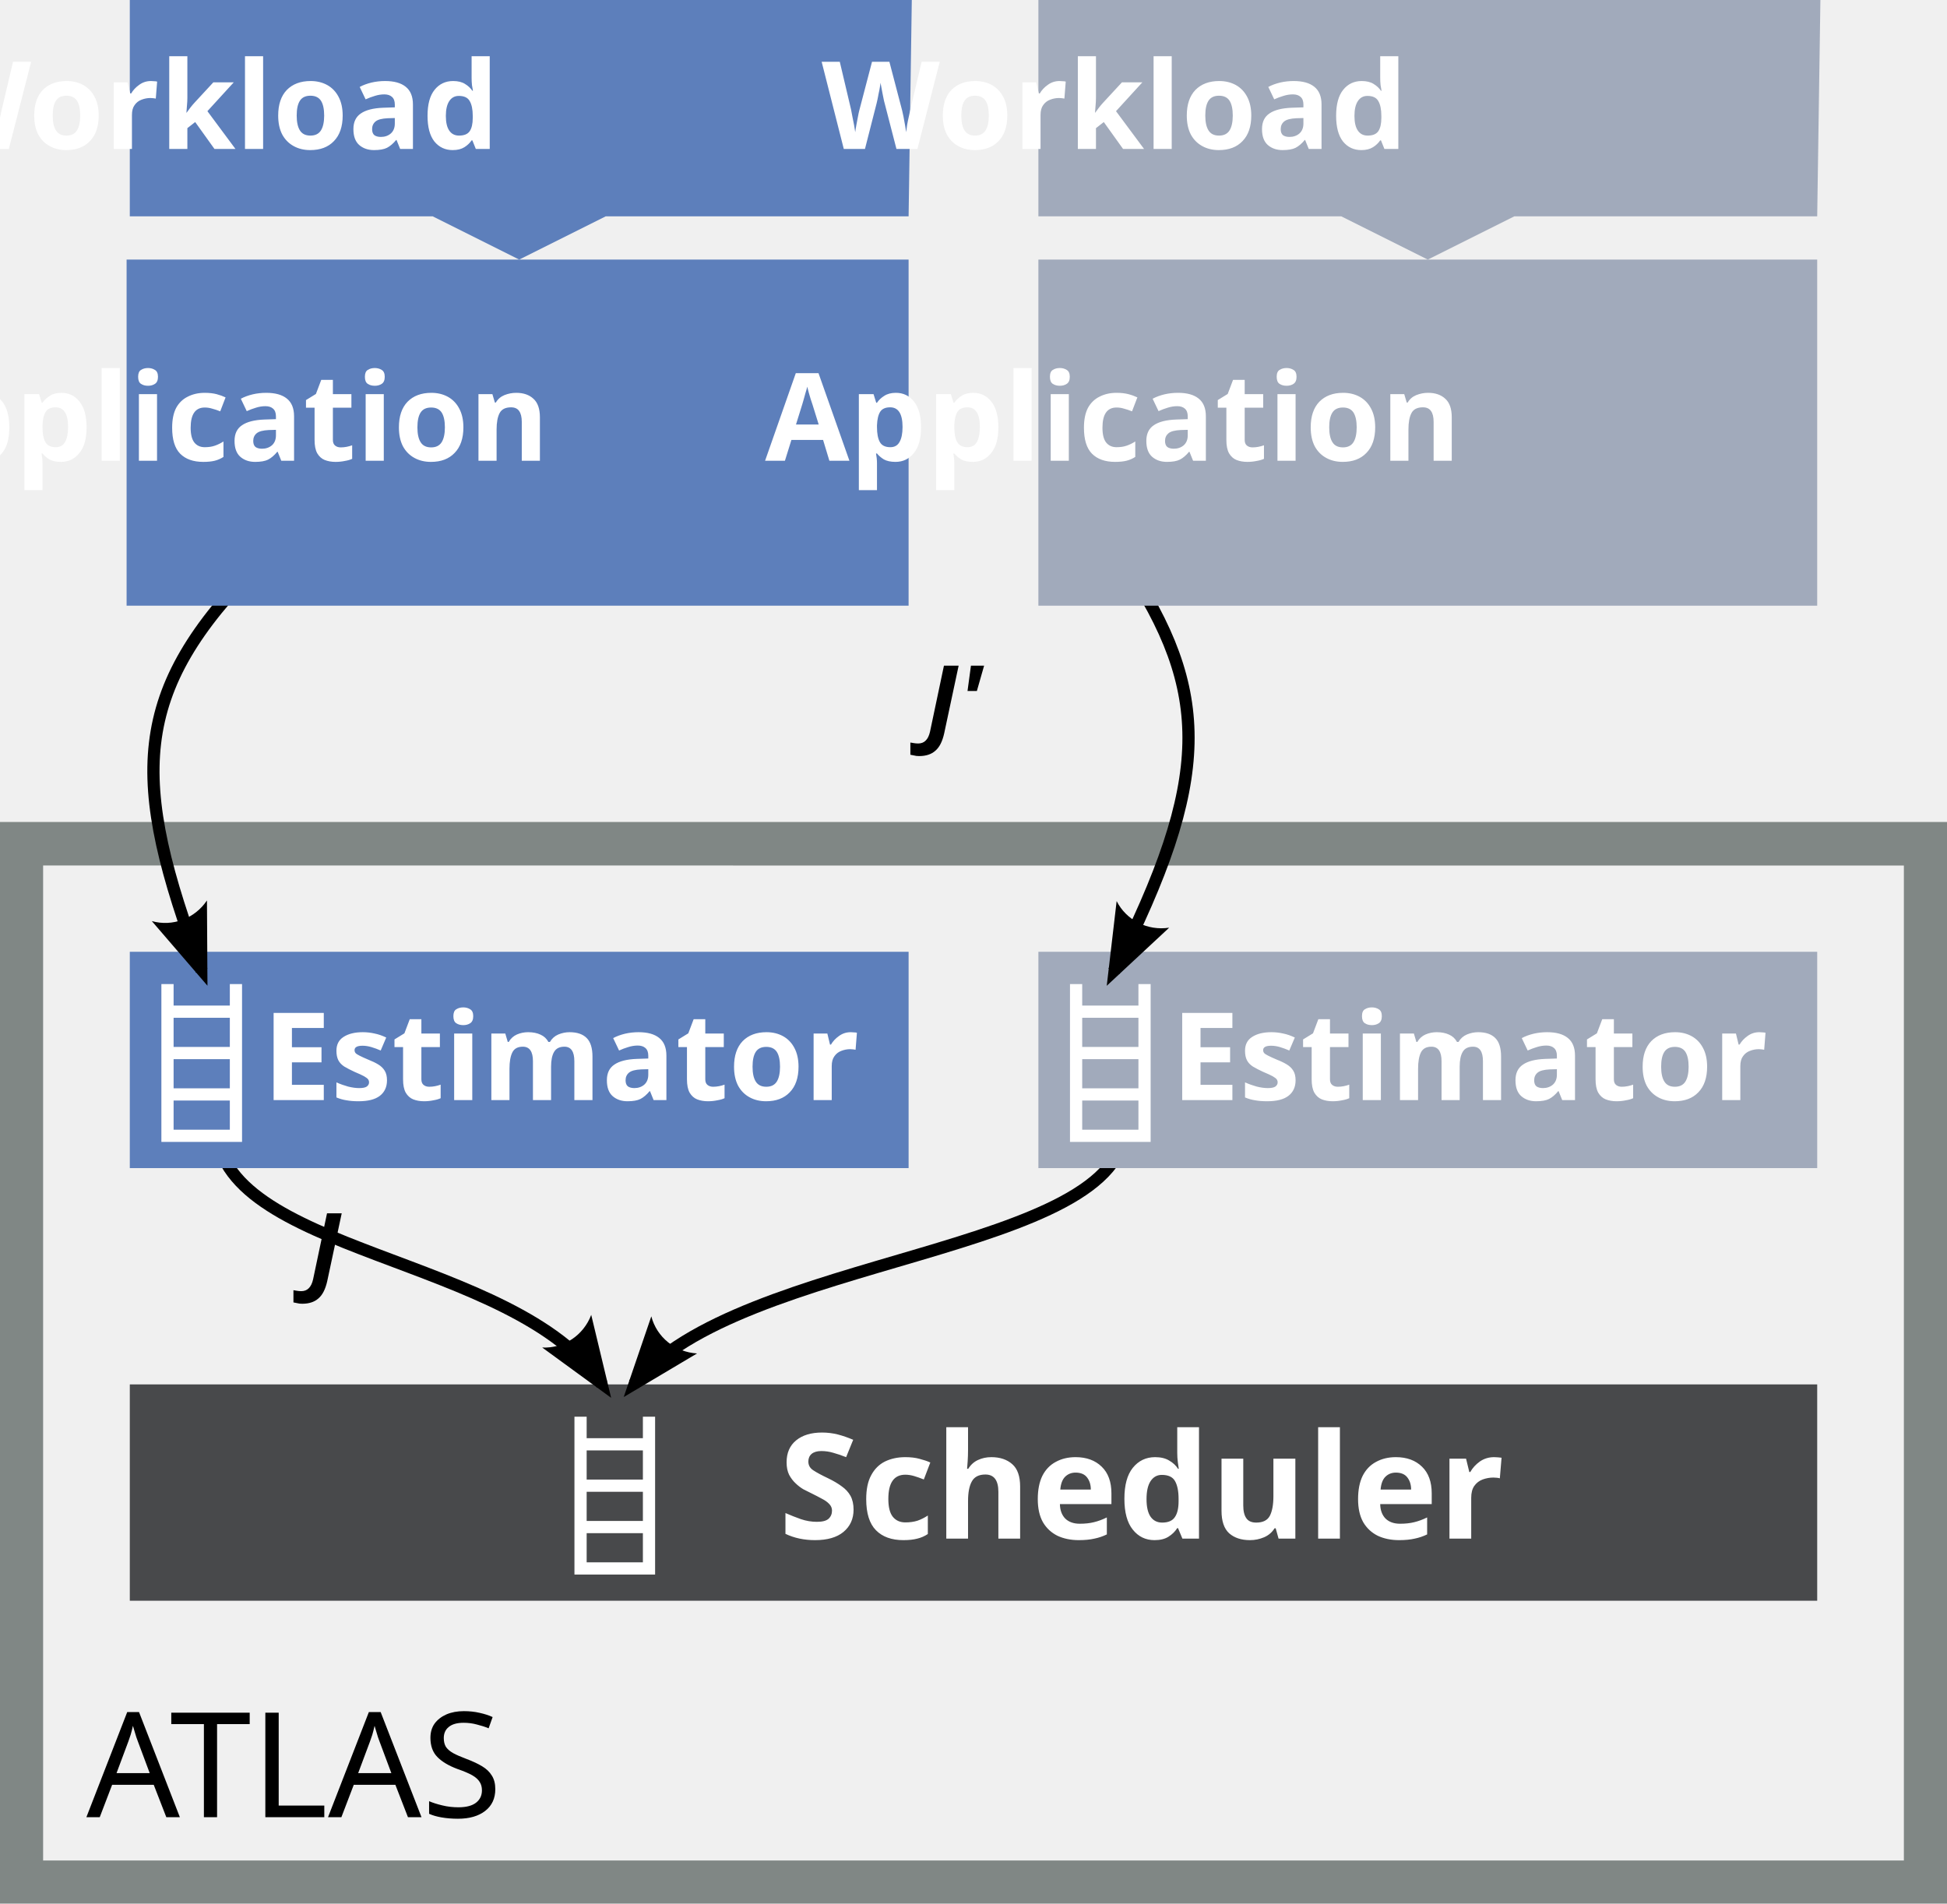
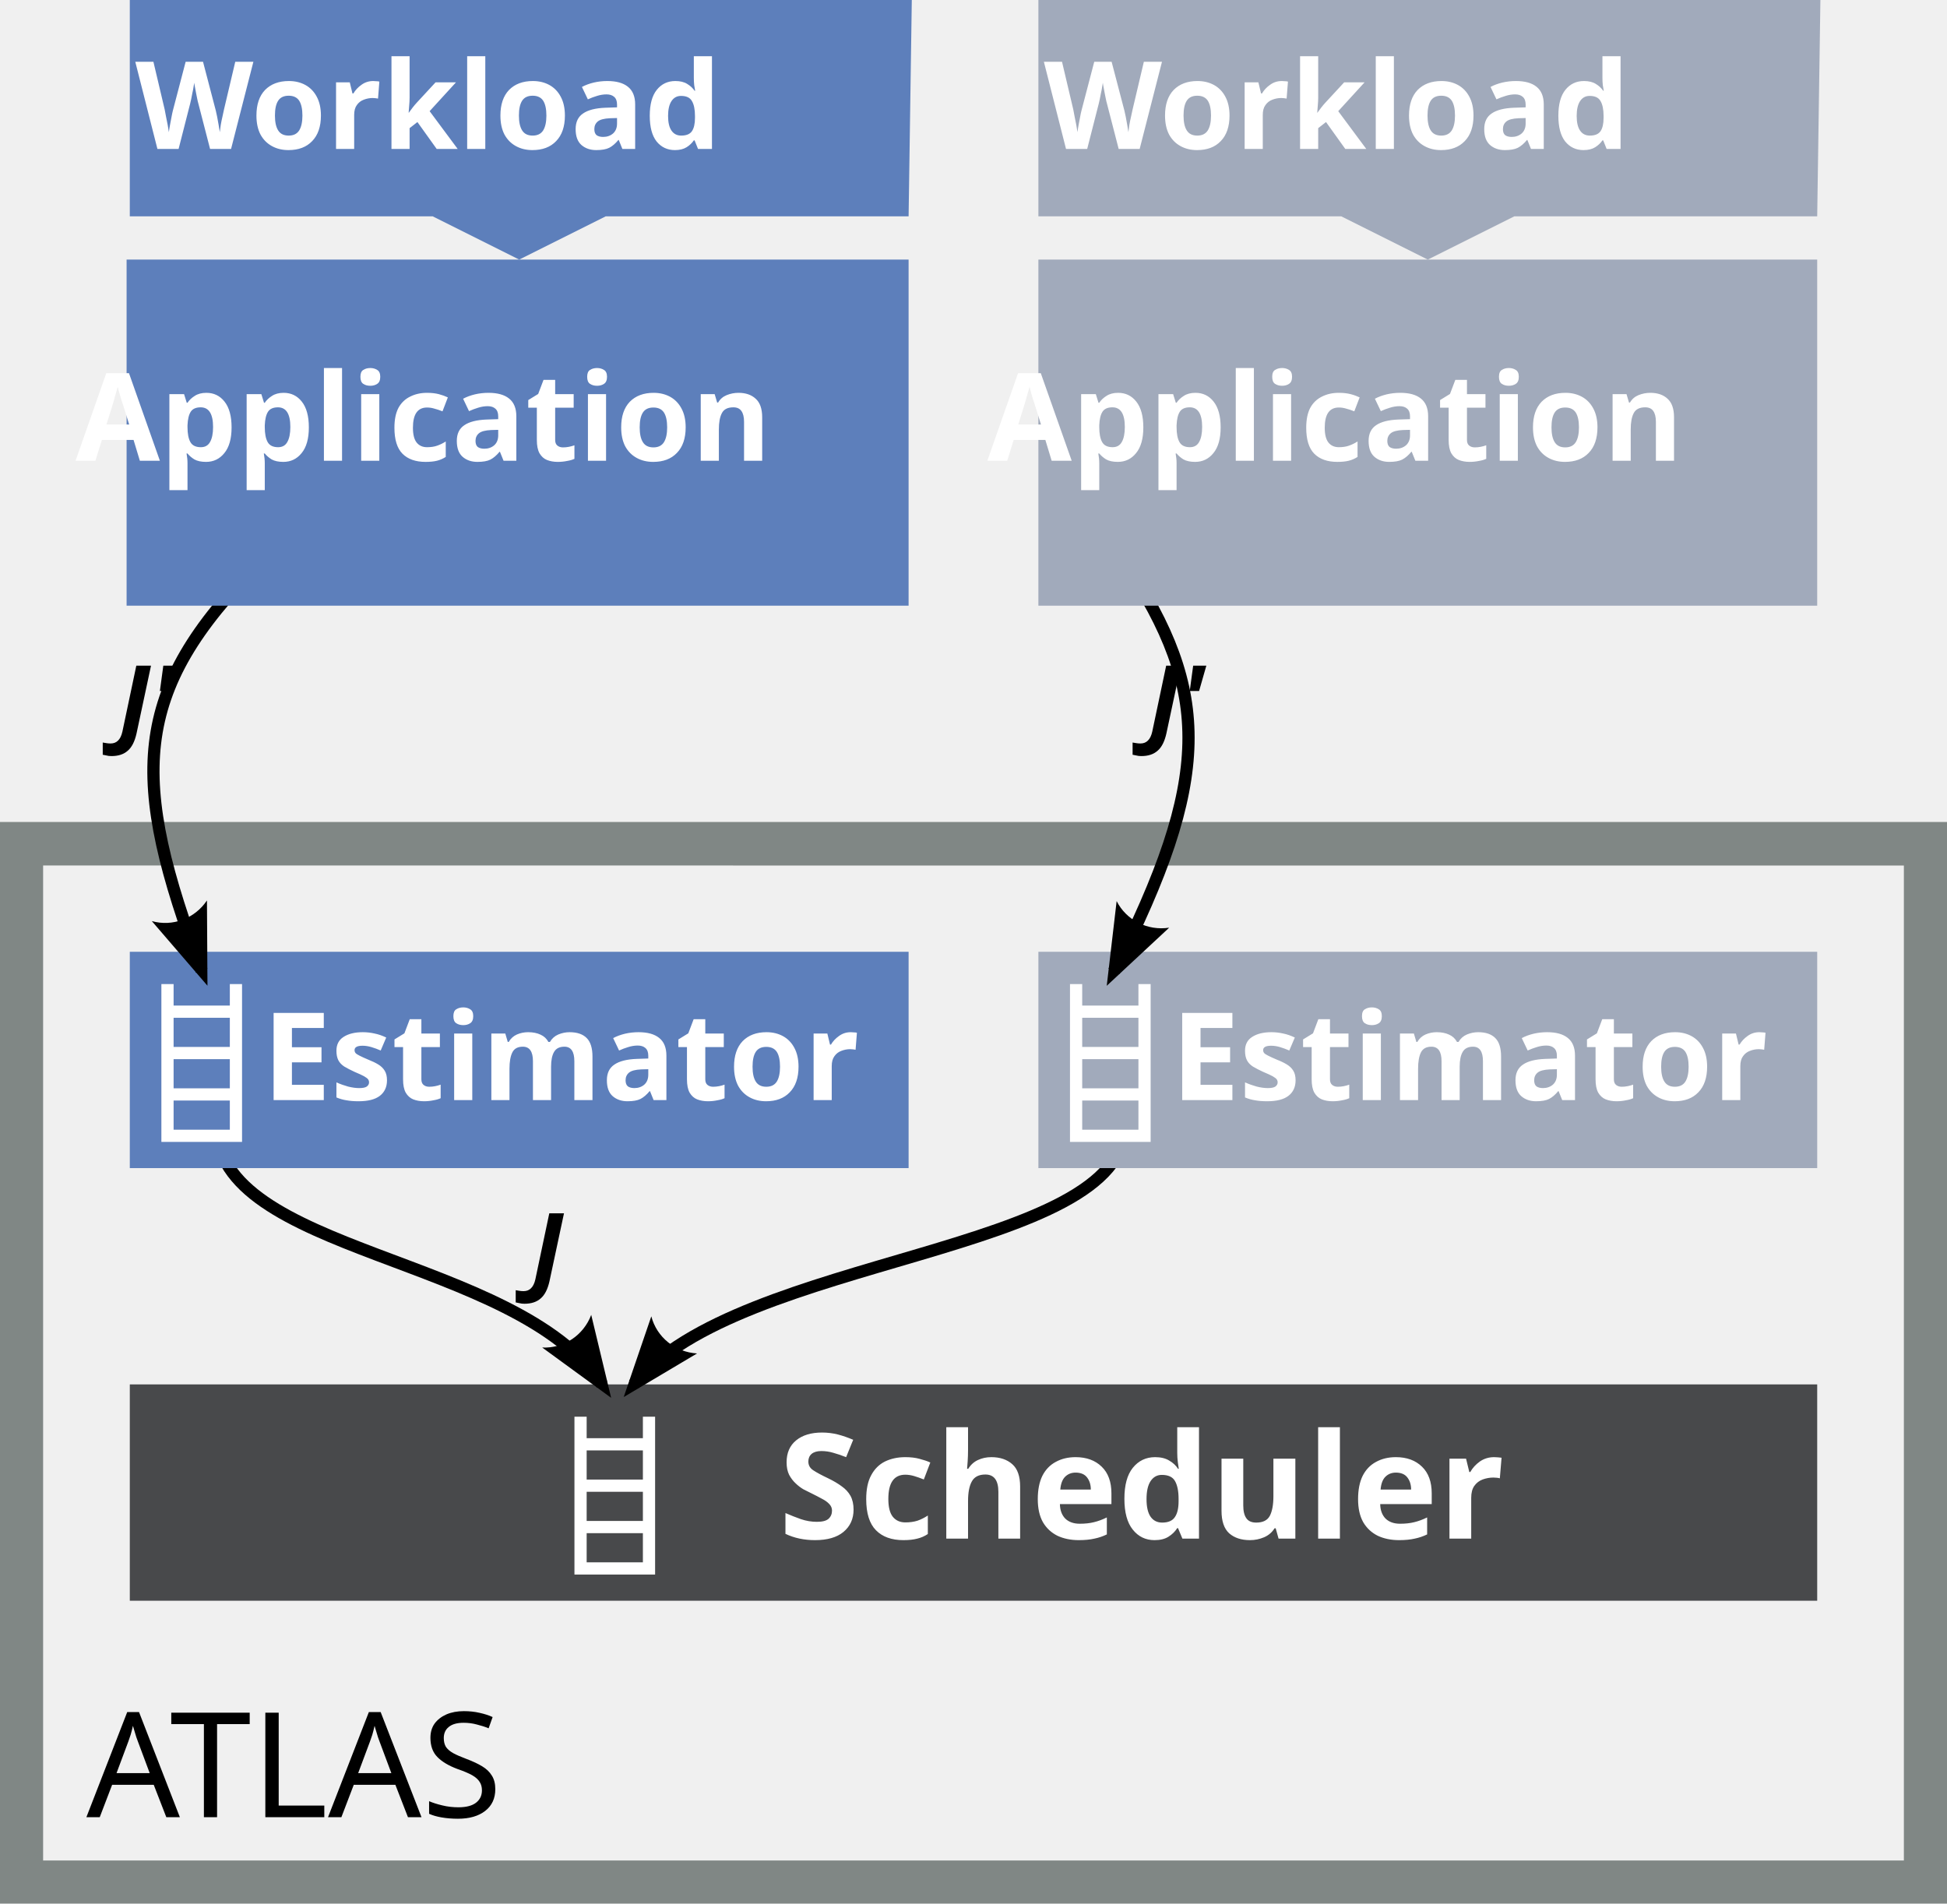
<svg xmlns="http://www.w3.org/2000/svg" width="4.5cm" height="4.4cm" id="svg2" version="1.1" viewBox="0 0 159.449 155.905">
  <defs id="defs4">
    <marker orient="auto" refY="0" refX="0" id="Arrow2Mend" style="overflow:visible">
      <path id="path3850" style="font-size:12px;fill-rule:evenodd;stroke-width:0.625;stroke-linejoin:round" d="M 8.719,4.034 -2.207,0.016 8.719,-4.002 c -1.745,2.372 -1.735,5.617 -6e-7,8.035 z" transform="scale(-0.6,-0.6)" />
    </marker>
  </defs>
  <g transform="translate(-0.01205709,-861.0071)" id="g3064">
    <path style="fill:#808785;fill-opacity:1;stroke:none" d="m 0.012,928.33 0,88.583 159.449,0 0,-88.583 z m 3.531,3.562 152.386,0.004 0,81.489 -152.386,0 z" id="rect3787" />
-     <text xml:space="preserve" style="font-style:normal;font-weight:normal;font-size:40px;line-height:125%;font-family:Sans;letter-spacing:0px;word-spacing:0px;fill:#000000;fill-opacity:1;stroke:none" x="7.087" y="1009.841" id="text3792">
+     <text xml:space="preserve" style="font-style:normal;font-weight:normal;line-height:0%;font-family:sans-serif;letter-spacing:0px;word-spacing:0px;fill:#000000;fill-opacity:1;stroke:none" x="7.087" y="1009.841" id="text3792">
      <tspan id="tspan3794" x="7.087" y="1009.841" style="font-style:normal;font-variant:normal;font-weight:300;font-stretch:normal;font-size:12px;line-height:125%;font-family:'Gill Sans';-inkscape-font-specification:'Gill Sans Light';text-align:start;writing-mode:lr-tb;text-anchor:start;fill:#000000;fill-opacity:1">ATLAS</tspan>
    </text>
  </g>
  <g transform="translate(3.543314,-921.2586)" id="g3032">
    <rect style="fill:#48494b;fill-opacity:1;stroke:none" id="rect3761" width="138.189" height="17.717" x="7.087" y="1034.644" />
-     <text xml:space="preserve" style="font-style:normal;font-weight:normal;font-size:40px;line-height:125%;font-family:Sans;letter-spacing:0px;word-spacing:0px;fill:#000000;fill-opacity:1;stroke:none" x="60.236" y="1047.274" id="text3763">
+     <text xml:space="preserve" style="font-style:normal;font-weight:normal;line-height:0%;font-family:sans-serif;letter-spacing:0px;word-spacing:0px;fill:#000000;fill-opacity:1;stroke:none" x="60.236" y="1047.274" id="text3763">
      <tspan id="tspan3765" x="60.236" y="1047.274" style="font-style:normal;font-variant:normal;font-weight:bold;font-stretch:normal;font-size:12px;line-height:125%;font-family:'Gill Sans';-inkscape-font-specification:'Gill Sans Bold';text-align:start;writing-mode:lr-tb;text-anchor:start;fill:#ffffff;fill-opacity:1">Scheduler</tspan>
    </text>
    <path d="m 44.001,1039.549 5.605,0 m -5.605,3.389 5.605,0 m -5.605,3.389 5.605,0 m -5.605,-9.038 0,12.427 5.605,0 0,-12.427" style="fill:none;stroke:#ffffff;stroke-width:1;stroke-linecap:butt;stroke-linejoin:miter;stroke-miterlimit:4;stroke-dasharray:none;stroke-opacity:1" id="path3837" />
  </g>
  <g id="g5413" transform="translate(0,-896.4554)">
    <path style="fill:none;stroke:#000000;stroke-width:1px;stroke-linecap:butt;stroke-linejoin:miter;stroke-opacity:1;marker-end:url(#Arrow2Mend)" d="m 17.717,109.843 c 0,10.63 24.503,10.63 31.589,21.26" id="path3866" transform="translate(0,878.7388)" />
    <path transform="translate(0,878.7388)" id="path4056" d="m 92.126,109.843 c 0,10.63 -31.59,10.63 -40.22,21.26" style="fill:none;stroke:#000000;stroke-width:1px;stroke-linecap:butt;stroke-linejoin:miter;stroke-opacity:1;marker-end:url(#Arrow2Mend)" />
-     <text xml:space="preserve" style="font-style:normal;font-weight:normal;font-size:40px;line-height:125%;font-family:Sans;letter-spacing:0px;word-spacing:0px;fill:#000000;fill-opacity:1;stroke:none" x="52.608" y="1001.547" id="text4087">
-       <tspan id="tspan4089" x="52.608" y="1001.547" style="font-style:italic;font-variant:normal;font-weight:bold;font-stretch:normal;font-size:8px;font-family:'Gill Sans';-inkscape-font-specification:'Gill Sans Bold Italic';text-align:center;text-anchor:middle">J</tspan>
+     <text xml:space="preserve" style="font-style:normal;font-weight:normal;line-height:0%;font-family:sans-serif;letter-spacing:0px;word-spacing:0px;fill:#000000;fill-opacity:1;stroke:none" x="52.608" y="1001.547" id="text4087">
+       <tspan id="tspan4089" x="52.608" y="1001.547" style="font-style:italic;font-variant:normal;font-weight:bold;font-stretch:normal;font-size:8px;line-height:1.25;font-family:'Gill Sans';-inkscape-font-specification:'Gill Sans Bold Italic';text-align:center;text-anchor:middle">J</tspan>
    </text>
  </g>
  <g transform="translate(10.62992,-822.1418)" id="g3841">
    <rect y="900.094" x="0" height="17.717" width="63.78" id="rect3843" style="fill:#5d7fbb;fill-opacity:1;stroke:none" />
    <path id="path3849" style="fill:none;stroke:#ffffff;stroke-width:1;stroke-linecap:butt;stroke-linejoin:miter;stroke-miterlimit:4;stroke-dasharray:none;stroke-opacity:1" d="m 3.087,904.999 5.605,0 m -5.605,3.389 5.605,0 m -5.605,3.389 5.605,0 m -5.605,-9.038 0,12.427 5.605,0 0,-12.427" />
-     <text id="text3845" y="912.243" x="10.873" style="font-style:normal;font-weight:normal;font-size:40px;line-height:125%;font-family:Sans;letter-spacing:0px;word-spacing:0px;fill:#000000;fill-opacity:1;stroke:none" xml:space="preserve">
+     <text id="text3845" y="912.243" x="10.873" style="font-style:normal;font-weight:normal;line-height:0%;font-family:sans-serif;letter-spacing:0px;word-spacing:0px;fill:#000000;fill-opacity:1;stroke:none" xml:space="preserve">
      <tspan style="font-style:normal;font-variant:normal;font-weight:bold;font-stretch:normal;font-size:10px;line-height:125%;font-family:'Gill Sans';-inkscape-font-specification:'Gill Sans Bold';text-align:start;writing-mode:lr-tb;text-anchor:start;fill:#ffffff;fill-opacity:1" y="912.243" x="10.873" id="tspan3847">Estimator</tspan>
    </text>
  </g>
  <g id="g3856" transform="translate(85.03937,-822.1418)">
    <rect style="fill:#a1aabb;fill-opacity:1;stroke:none" id="rect3858" width="63.78" height="17.717" x="0" y="900.094" />
    <path d="m 3.087,904.999 5.605,0 m -5.605,3.389 5.605,0 m -5.605,3.389 5.605,0 m -5.605,-9.038 0,12.427 5.605,0 0,-12.427" style="fill:none;stroke:#ffffff;stroke-width:1;stroke-linecap:butt;stroke-linejoin:miter;stroke-miterlimit:4;stroke-dasharray:none;stroke-opacity:1" id="path3860" />
-     <text xml:space="preserve" style="font-style:normal;font-weight:normal;font-size:40px;line-height:125%;font-family:Sans;letter-spacing:0px;word-spacing:0px;fill:#000000;fill-opacity:1;stroke:none" x="10.873" y="912.243" id="text3862">
+     <text xml:space="preserve" style="font-style:normal;font-weight:normal;line-height:0%;font-family:sans-serif;letter-spacing:0px;word-spacing:0px;fill:#000000;fill-opacity:1;stroke:none" x="10.873" y="912.243" id="text3862">
      <tspan id="tspan3864" x="10.873" y="912.243" style="font-style:normal;font-variant:normal;font-weight:bold;font-stretch:normal;font-size:10px;line-height:125%;font-family:'Gill Sans';-inkscape-font-specification:'Gill Sans Bold';text-align:start;writing-mode:lr-tb;text-anchor:start;fill:#ffffff;fill-opacity:1">Estimator</tspan>
    </text>
  </g>
  <g id="g5419" transform="translate(0,-896.4554)">
    <path id="path4058" d="M 21.26,942.518 C 10.63,953.148 10.63,960.235 16.517,975.951" style="fill:none;stroke:#000000;stroke-width:1px;stroke-linecap:butt;stroke-linejoin:miter;stroke-opacity:1;marker-end:url(#Arrow2Mend)" />
-     <text xml:space="preserve" style="font-style:normal;font-weight:normal;font-size:40px;line-height:125%;font-family:Sans;letter-spacing:0px;word-spacing:0px;fill:#000000;fill-opacity:1;stroke:none" x="19.808" y="956.692" id="text4079">
-       <tspan id="tspan4081" x="19.808" y="956.692" style="font-style:italic;font-variant:normal;font-weight:bold;font-stretch:normal;font-size:8px;font-family:'Gill Sans';-inkscape-font-specification:'Gill Sans Bold Italic';text-align:center;text-anchor:middle">J'</tspan>
+     <text xml:space="preserve" style="font-style:normal;font-weight:normal;line-height:0%;font-family:sans-serif;letter-spacing:0px;word-spacing:0px;fill:#000000;fill-opacity:1;stroke:none" x="19.808" y="956.692" id="text4079">
+       <tspan id="tspan4081" x="19.808" y="956.692" style="font-style:italic;font-variant:normal;font-weight:bold;font-stretch:normal;font-size:8px;line-height:1.25;font-family:'Gill Sans';-inkscape-font-specification:'Gill Sans Bold Italic';text-align:center;text-anchor:middle">J'</tspan>
    </text>
  </g>
  <g id="g5424" transform="translate(0,-896.4554)">
    <path style="fill:none;stroke:#000000;stroke-width:1px;stroke-linecap:butt;stroke-linejoin:miter;stroke-opacity:1;marker-end:url(#Arrow2Mend)" d="M 92.126,942.518 C 99.213,953.148 99.213,960.235 91.226,976.008" id="path4060" />
-     <text id="text4083" y="956.692" x="104.148" style="font-style:normal;font-weight:normal;font-size:40px;line-height:125%;font-family:Sans;letter-spacing:0px;word-spacing:0px;fill:#000000;fill-opacity:1;stroke:none" xml:space="preserve">
-       <tspan style="font-style:italic;font-variant:normal;font-weight:bold;font-stretch:normal;font-size:8px;font-family:'Gill Sans';-inkscape-font-specification:'Gill Sans Bold Italic';text-align:center;text-anchor:middle" y="956.692" x="104.148" id="tspan4085">J'</tspan>
+     <text id="text4083" y="956.692" x="104.148" style="font-style:normal;font-weight:normal;line-height:0%;font-family:sans-serif;letter-spacing:0px;word-spacing:0px;fill:#000000;fill-opacity:1;stroke:none" xml:space="preserve">
+       <tspan style="font-style:italic;font-variant:normal;font-weight:bold;font-stretch:normal;font-size:8px;line-height:1.25;font-family:'Gill Sans';-inkscape-font-specification:'Gill Sans Bold Italic';text-align:center;text-anchor:middle" y="956.692" x="104.148" id="tspan4085">J'</tspan>
    </text>
  </g>
  <g transform="translate(3.543306,-861.0223)" id="g3095">
    <rect style="fill:#5d7fbb;fill-opacity:1;stroke:none" id="rect3796" width="64.042" height="28.346" x="6.824" y="882.282" />
-     <text xml:space="preserve" style="font-style:normal;font-weight:normal;font-size:40px;line-height:125%;font-family:Sans;letter-spacing:0px;word-spacing:0px;fill:#000000;fill-opacity:1;stroke:none" x="38.939" y="898.755" id="text3800">
+     <text xml:space="preserve" style="font-style:normal;font-weight:normal;line-height:0%;font-family:sans-serif;letter-spacing:0px;word-spacing:0px;fill:#000000;fill-opacity:1;stroke:none" x="38.939" y="898.755" id="text3800">
      <tspan id="tspan3802" x="38.939" y="898.755" style="font-style:normal;font-variant:normal;font-weight:bold;font-stretch:normal;font-size:10px;line-height:125%;font-family:'Gill Sans';-inkscape-font-specification:'Gill Sans Bold';text-align:center;writing-mode:lr-tb;text-anchor:middle;fill:#ffffff;fill-opacity:1">Application</tspan>
    </text>
  </g>
  <g transform="translate(-2.4029588e-7,-868.1089)" id="g3100">
    <rect style="fill:#a1aabb;fill-opacity:1;stroke:none" id="rect3798" width="63.78" height="28.346" x="85.039" y="889.369" />
-     <text id="text3804" y="905.842" x="117.154" style="font-style:normal;font-weight:normal;font-size:40px;line-height:125%;font-family:Sans;letter-spacing:0px;word-spacing:0px;fill:#000000;fill-opacity:1;stroke:none" xml:space="preserve">
+     <text id="text3804" y="905.842" x="117.154" style="font-style:normal;font-weight:normal;line-height:0%;font-family:sans-serif;letter-spacing:0px;word-spacing:0px;fill:#000000;fill-opacity:1;stroke:none" xml:space="preserve">
      <tspan style="font-style:normal;font-variant:normal;font-weight:bold;font-stretch:normal;font-size:10px;line-height:125%;font-family:'Gill Sans';-inkscape-font-specification:'Gill Sans Bold';text-align:center;writing-mode:lr-tb;text-anchor:middle;fill:#ffffff;fill-opacity:1" y="905.842" x="117.154" id="tspan3806">Application</tspan>
    </text>
  </g>
  <g id="g4062" transform="translate(3.805625,-892.4499)">
    <path id="rect4064" d="m 6.824,892.45 64.042,0 -0.262,17.717 -24.803,0 -7.087,3.543 -7.087,-3.543 -24.803,0 z" style="fill:#5d7fbb;fill-opacity:1;stroke:none" />
-     <text id="text4066" y="904.648" x="39.08" style="font-style:normal;font-weight:normal;font-size:40px;line-height:125%;font-family:Sans;letter-spacing:0px;word-spacing:0px;fill:#000000;fill-opacity:1;stroke:none" xml:space="preserve">
+     <text id="text4066" y="904.648" x="39.08" style="font-style:normal;font-weight:normal;line-height:0%;font-family:sans-serif;letter-spacing:0px;word-spacing:0px;fill:#000000;fill-opacity:1;stroke:none" xml:space="preserve">
      <tspan style="font-style:normal;font-variant:normal;font-weight:bold;font-stretch:normal;font-size:10px;line-height:125%;font-family:'Gill Sans';-inkscape-font-specification:'Gill Sans Bold';text-align:center;writing-mode:lr-tb;text-anchor:middle;fill:#ffffff;fill-opacity:1" y="904.648" x="39.08" id="tspan4068">Workload</tspan>
    </text>
  </g>
  <g transform="translate(78.21507,-892.4499)" id="g4071">
    <path style="fill:#a1aabb;fill-opacity:1;stroke:none" d="m 6.824,892.45 64.042,0 -0.262,17.717 -24.803,0 -7.087,3.543 -7.087,-3.543 -24.803,0 z" id="path4073" />
-     <text xml:space="preserve" style="font-style:normal;font-weight:normal;font-size:40px;line-height:125%;font-family:Sans;letter-spacing:0px;word-spacing:0px;fill:#000000;fill-opacity:1;stroke:none" x="39.08" y="904.648" id="text4075">
+     <text xml:space="preserve" style="font-style:normal;font-weight:normal;line-height:0%;font-family:sans-serif;letter-spacing:0px;word-spacing:0px;fill:#000000;fill-opacity:1;stroke:none" x="39.08" y="904.648" id="text4075">
      <tspan id="tspan4077" x="39.08" y="904.648" style="font-style:normal;font-variant:normal;font-weight:bold;font-stretch:normal;font-size:10px;line-height:125%;font-family:'Gill Sans';-inkscape-font-specification:'Gill Sans Bold';text-align:center;writing-mode:lr-tb;text-anchor:middle;fill:#ffffff;fill-opacity:1">Workload</tspan>
    </text>
  </g>
</svg>
